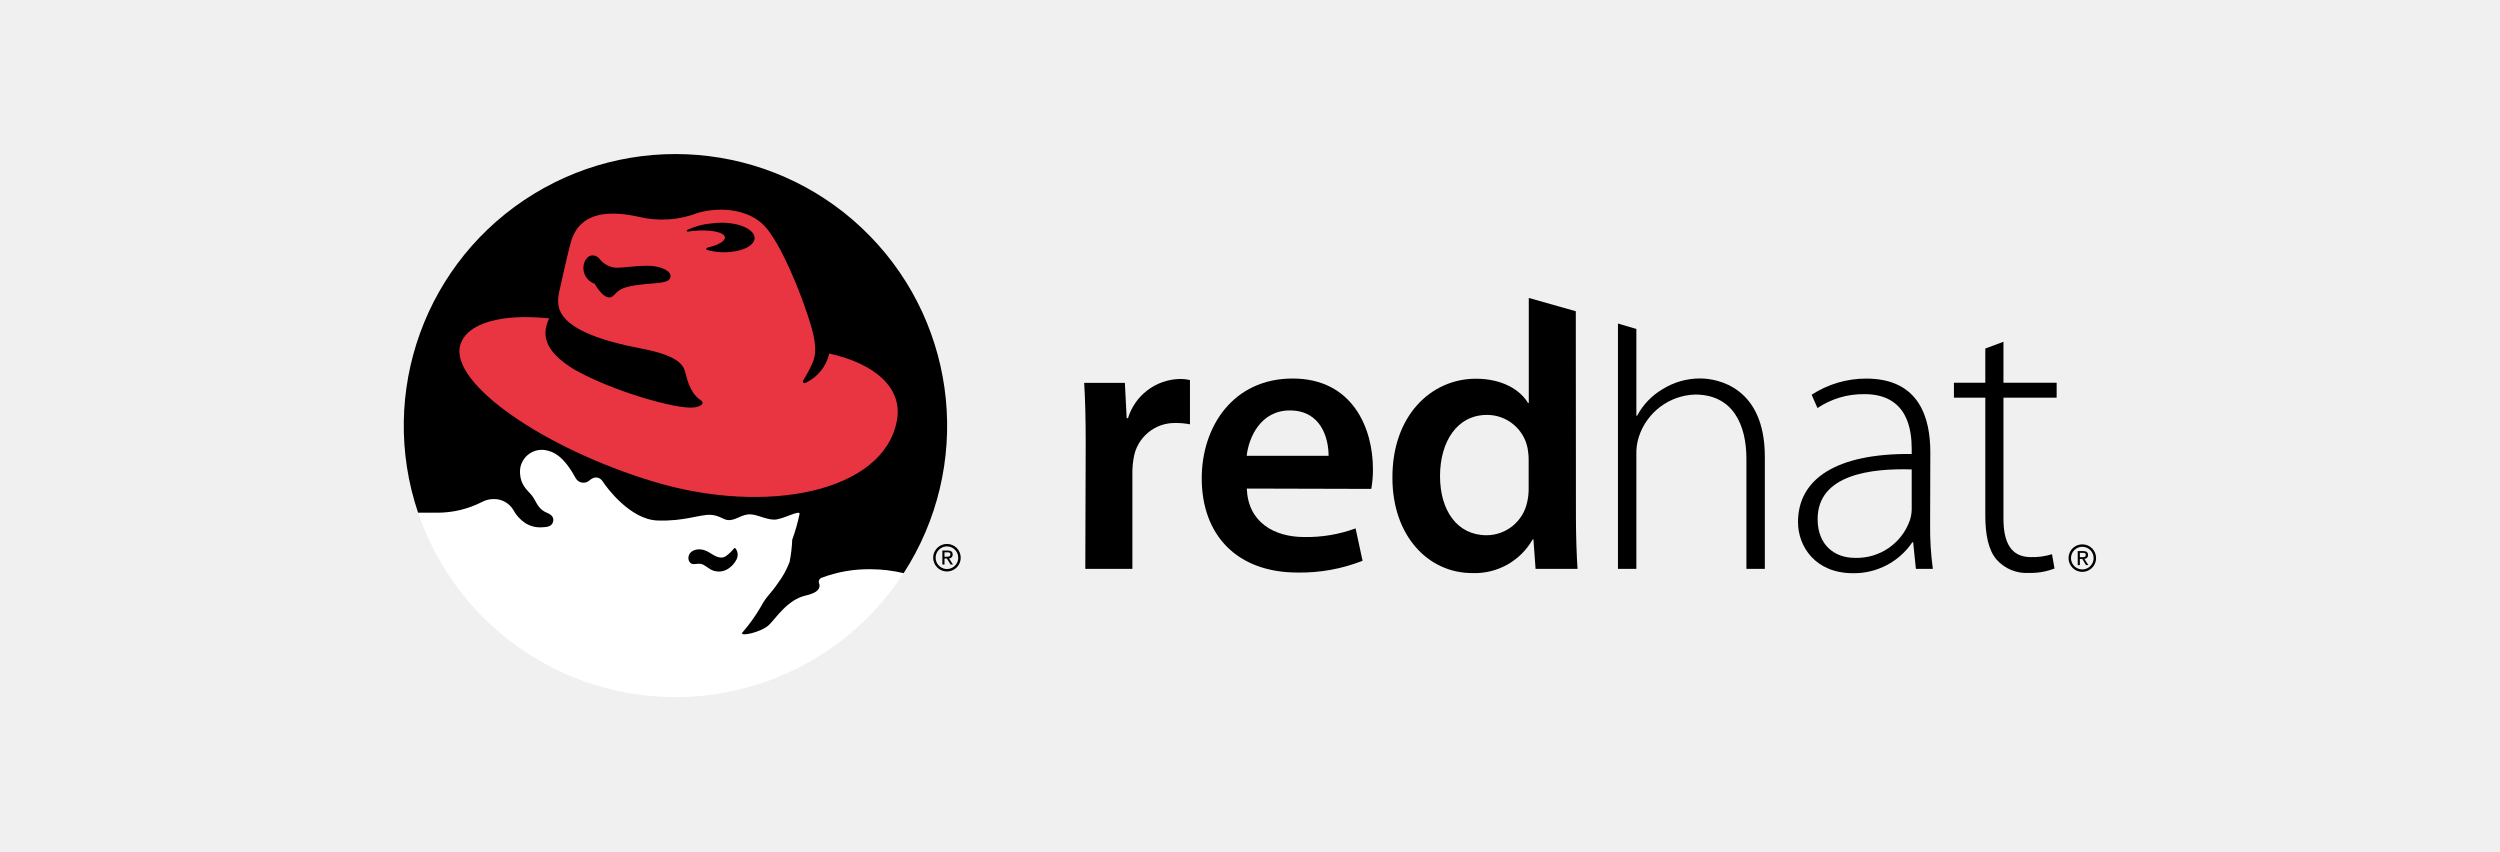
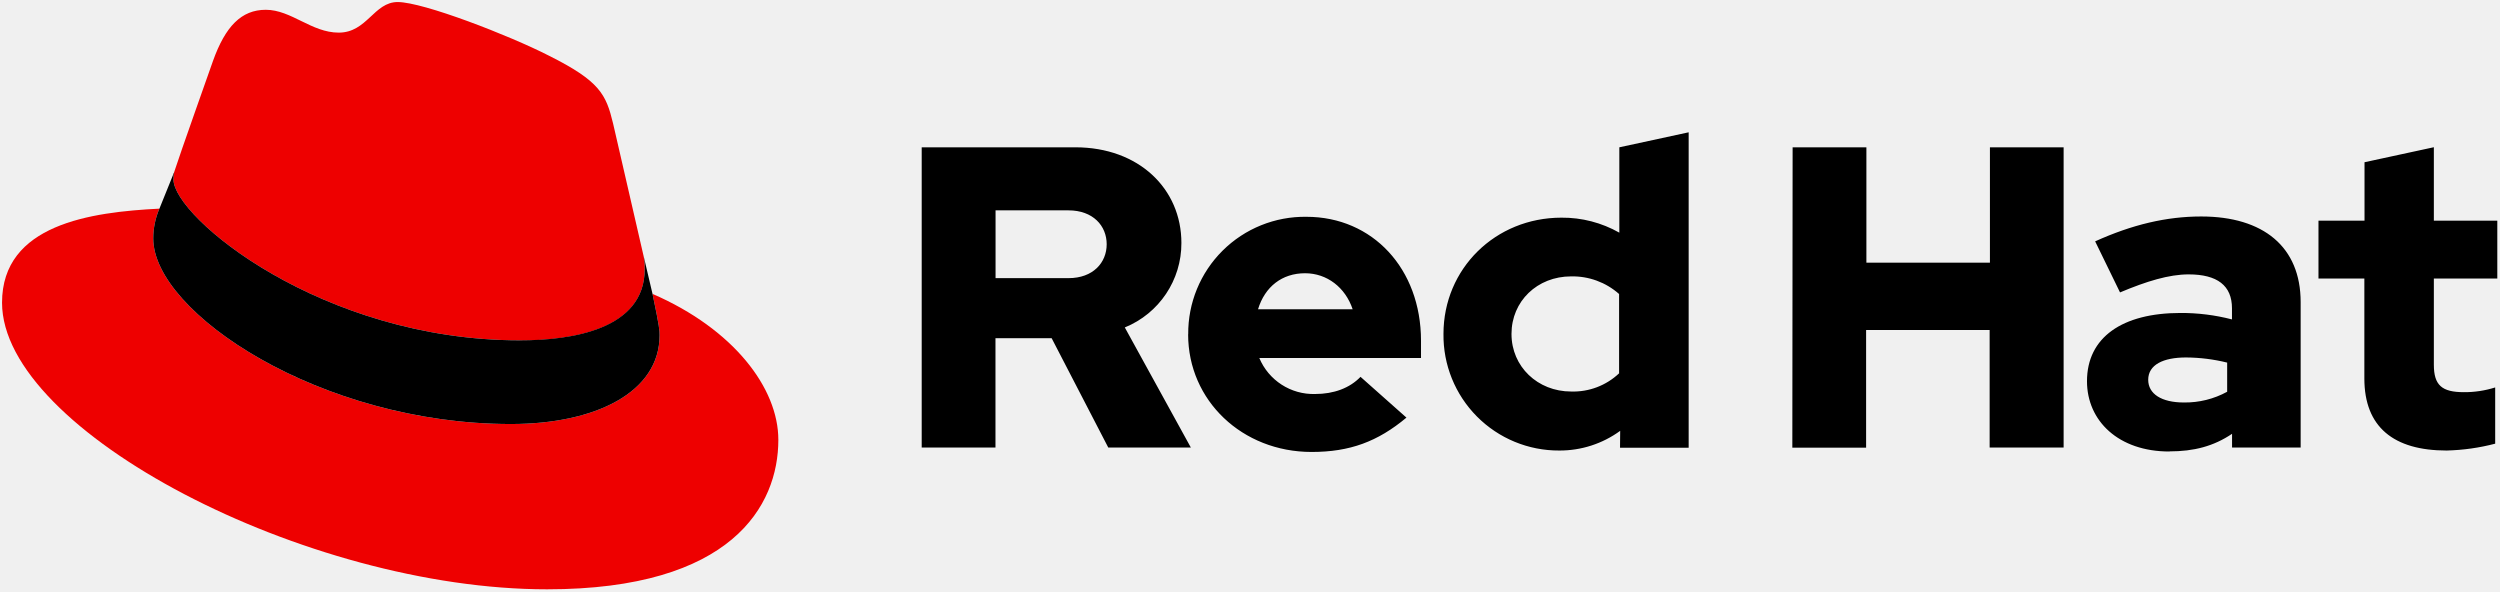
- <svg xmlns="http://www.w3.org/2000/svg" id="Layer_1" data-name="Layer 1" viewBox="0 0 376 128">
+ <svg xmlns="http://www.w3.org/2000/svg" id="Layer_1" data-name="Layer 1" viewBox="0 0 613 145">
  <defs>
-     <style>.cls-1{fill:#fff;}.cls-2{fill:#e93442;}</style>
+     <style>.cls-1{fill:#e00;}</style>
  </defs>
-   <path class="cls-1" d="M135.9,86.19A22.17,22.17,0,0,0,131,85.6a20.14,20.14,0,0,0-7.46,1.31.67.67,0,0,0-.37.59.55.55,0,0,0,.06.26c.23.67-.15,1.38-2,1.8-2.79.61-4.54,3.48-5.55,4.43-1.18,1.12-4.51,1.81-4,1.14a24.75,24.75,0,0,0,2.8-3.91c.82-1.57,1.55-2,2.55-3.52a12.44,12.44,0,0,0,1.76-3.21,21.22,21.22,0,0,0,.39-3.31,27.7,27.7,0,0,0,1.11-3.91c0-.62-2.57.88-3.81.88s-2.45-.74-3.56-.79c-1.37-.07-2.25,1-3.49.85-.71-.11-1.31-.73-2.54-.78-1.77-.06-3.92,1-8,.85s-7.66-5-8.16-5.8-1.31-.91-2.09-.19a1.34,1.34,0,0,1-2-.33c-.52-.92-1.92-3.58-4.08-4.14a3.29,3.29,0,0,0-4.3,3.58c.2,2,1.47,2.51,2.06,3.56s.88,1.71,2,2.17c.79.33,1.08.81.85,1.45s-1,.69-1.56.72A4.18,4.18,0,0,1,79,78.67a5.47,5.47,0,0,1-1.81-2,3.35,3.35,0,0,0-3-1.61,3.63,3.63,0,0,0-1.65.41,14.75,14.75,0,0,1-6.83,1.63H62.88a40.88,40.88,0,0,0,73,9.13" />
-   <path d="M135.9,86.2a21.6,21.6,0,0,0-4.93-.59,19.94,19.94,0,0,0-7.46,1.31.64.64,0,0,0-.37.58.55.55,0,0,0,.06.26c.23.67-.15,1.39-2,1.8-2.79.62-4.54,3.48-5.55,4.43-1.18,1.13-4.51,1.82-4,1.15a25.48,25.48,0,0,0,2.8-3.92c.82-1.56,1.55-2,2.55-3.52a12.52,12.52,0,0,0,1.76-3.2,21.45,21.45,0,0,0,.39-3.32,27.7,27.7,0,0,0,1.11-3.91c0-.62-2.57.88-3.81.88s-2.45-.74-3.56-.79c-1.37-.07-2.25,1-3.49.85-.71-.11-1.31-.73-2.54-.78-1.77-.06-3.92,1-8,.85s-7.66-5-8.16-5.8-1.31-.91-2.09-.19a1.34,1.34,0,0,1-2-.33c-.52-.92-1.92-3.58-4.08-4.14a3.29,3.29,0,0,0-4.3,3.58c.2,2,1.47,2.51,2.06,3.56s.88,1.71,2,2.18c.79.32,1.08.8.85,1.45s-1,.68-1.56.71A4.18,4.18,0,0,1,79,78.67a5.47,5.47,0,0,1-1.81-2,3.35,3.35,0,0,0-3-1.61,3.63,3.63,0,0,0-1.65.41,14.75,14.75,0,0,1-6.83,1.64H62.88a40.86,40.86,0,1,1,73,9.14" />
-   <path d="M110.6,82.45a1.55,1.55,0,0,1,.13,1.77,3.5,3.5,0,0,1-1,1.17,2.58,2.58,0,0,1-3.24,0c-.83-.53-.88-.7-2-.55-.82.1-1.14-.73-.85-1.41s1.5-1.24,3-.36c.68.4,1.73,1.24,2.65.49a6.77,6.77,0,0,0,1.14-1.12.15.15,0,0,1,.1,0,.19.19,0,0,1,.08,0" />
-   <path class="cls-2" d="M98.42,42.61c-4.71.34-5.21.85-6.09,1.79-1.24,1.33-2.89-1.72-2.89-1.72a2.51,2.51,0,0,1-1.53-3.27c.63-1.47,1.81-1,2.17-.58a3.5,3.5,0,0,0,2.64,1.44c1.24,0,2.67-.3,4.66-.3s3.38.76,3.45,1.41-.16,1.07-2.41,1.23m5-7.79h0a.13.13,0,0,1-.13-.12.14.14,0,0,1,.07-.12,11.09,11.09,0,0,1,3.84-1,13,13,0,0,1,1.37-.08h.24c2.62.06,4.71,1.1,4.68,2.33s-2.18,2.16-4.8,2.11a9.59,9.59,0,0,1-2.32-.34.18.18,0,0,1-.15-.18.18.18,0,0,1,.15-.17c1.63-.37,2.73-1,2.66-1.58-.11-.77-2.24-1.19-4.78-.94l-.81.11m21.28,18.32a6.41,6.41,0,0,1-3.53,4.4c-.38.19-.52-.12-.35-.41a20.13,20.13,0,0,0,1.42-2.7c.39-1,.6-2.3-.18-5.1C120.48,43.8,117.27,36.41,115,34s-6.33-3-10-2a14.86,14.86,0,0,1-8.93.61C87.5,30.7,86.24,35,85.75,36.81S84.08,44,84.08,44c-.39,2.15-.9,5.89,12.32,8.41,6.16,1.17,6.47,2.76,6.75,3.9.49,2.05,1.27,3.23,2.15,3.81s0,1.08-1,1.17c-2.62.28-12.32-2.5-18-5.76-4.7-2.87-4.77-5.45-3.7-7.64-7.09-.76-12.41.67-13.37,4-1.66,5.76,12.66,15.59,29,20.53,17.11,5.17,34.71,1.56,36.67-9.19.88-4.88-3.23-8.5-10.17-10.06" />
-   <g id="g3880">
-     <path d="M142.05,84h.36l.56.91h.36l-.6-.93a.55.55,0,0,0,.55-.58c0-.42-.25-.6-.75-.6h-.8v2.11h.32Zm0-.27v-.66h.43c.22,0,.46,0,.46.31s-.24.35-.51.35Z" />
-     <path d="M144.49,83.88a2.07,2.07,0,1,1-2.06-2.07,2.06,2.06,0,0,1,2.06,2.07m-2.06-1.7a1.7,1.7,0,1,0,1.69,1.7,1.7,1.7,0,0,0-1.69-1.7" />
-   </g>
-   <path d="M163.29,66.58c0-3.75-.08-6.5-.23-9h6.12l.27,5.31h.2A8.34,8.34,0,0,1,177.31,57a6.59,6.59,0,0,1,1.66.16v6.66a10.35,10.35,0,0,0-2.13-.2,6.24,6.24,0,0,0-6.35,5.35,12.54,12.54,0,0,0-.18,2.13V85.56h-7.08Z" />
-   <path d="M187.52,73.48c.18,5.07,4.11,7.29,8.64,7.29a21.38,21.38,0,0,0,7.72-1.3l1.05,4.87a25.44,25.44,0,0,1-9.78,1.77c-9.09,0-14.41-5.61-14.41-14.18,0-7.72,4.68-15,13.68-15s12.07,7.47,12.07,13.6a16.24,16.24,0,0,1-.25,3Zm12.3-4.93c0-2.59-1.09-6.82-5.83-6.82-4.36,0-6.17,4-6.49,6.82Z" />
-   <path d="M229.91,73.43a8.48,8.48,0,0,1-.22,2.07,6.26,6.26,0,0,1-6.11,5c-4.45,0-7-3.76-7-8.89s2.52-9.21,7.08-9.21a6.22,6.22,0,0,1,6.09,5,9.6,9.6,0,0,1,.16,1.84ZM237,46.81l-7.07-2V60.6h-.12c-1.25-2.07-4-3.64-7.84-3.64-6.74,0-12.6,5.56-12.55,14.93,0,8.6,5.29,14.3,12,14.3a10,10,0,0,0,9.09-5.06h.12l.32,4.43h6.31c-.13-1.9-.24-5-.24-7.84Z" />
-   <path d="M255.7,56.92a10.65,10.65,0,0,0-5.65,1.61,10.22,10.22,0,0,0-3.83,4h-.11V49.48l-2.77-.82v36.9h2.77V68.44a7.91,7.91,0,0,1,.38-2.76,9.19,9.19,0,0,1,8.45-6.34c5.73,0,7.72,4.6,7.72,9.64V85.56h2.77V68.68c0-10.43-7.08-11.76-9.73-11.76" />
-   <path d="M290.29,78.91a45.68,45.68,0,0,0,.41,6.65h-2.55l-.41-4h-.13a10.58,10.58,0,0,1-8.93,4.65c-5.64,0-8.26-4-8.26-7.69,0-6.46,5.71-10.36,17.1-10.24v-.75c0-2.77-.54-8.29-7.17-8.25a12.31,12.31,0,0,0-7,2.09l-.88-2a15,15,0,0,1,8.22-2.43c8.08,0,9.63,6.07,9.63,11.07Zm-2.77-8.31c-6.1-.18-14.15.75-14.15,7.47,0,4,2.65,5.83,5.57,5.83a8.45,8.45,0,0,0,8.29-5.61,5.49,5.49,0,0,0,.29-1.68Z" />
-   <path d="M301.32,51.4v6.16h8v2.25h-8V78c0,3.56,1.11,5.79,4.12,5.79a9.74,9.74,0,0,0,3.18-.44L309,85.5a10,10,0,0,1-3.87.67,6,6,0,0,1-4.84-2c-1.26-1.47-1.7-3.82-1.7-6.68V59.81h-4.72V57.56h4.72V52.42Z" />
-   <g id="use3884">
-     <path d="M312.81,84.07h.37l.55.92h.36l-.6-.93a.56.56,0,0,0,.55-.58c0-.42-.25-.6-.74-.6h-.81V85h.32Zm0-.27v-.65h.43c.22,0,.46,0,.46.31s-.24.34-.51.34Z" />
-     <path d="M315.25,83.94a2.07,2.07,0,1,1-2.06-2.07,2.06,2.06,0,0,1,2.06,2.07m-2.06-1.7a1.7,1.7,0,1,0,1.69,1.7,1.69,1.69,0,0,0-1.69-1.7" />
-   </g>
+   <path class="cls-1" d="M127.47,83.49c12.51,0,30.61-2.58,30.61-17.46a14,14,0,0,0-.31-3.42l-7.45-32.36c-1.72-7.12-3.23-10.35-15.73-16.6C124.89,8.69,103.76.5,97.51.5,91.69.5,90,8,83.06,8c-6.68,0-11.64-5.6-17.89-5.6-6,0-9.91,4.09-12.93,12.5,0,0-8.41,23.72-9.49,27.16A6.43,6.43,0,0,0,42.53,44c0,9.22,36.3,39.45,84.94,39.45M160,72.07c1.73,8.19,1.73,9.05,1.73,10.13,0,14-15.74,21.77-36.43,21.77C78.54,104,37.58,76.6,37.58,58.49a18.45,18.45,0,0,1,1.51-7.33C22.27,52,.5,55,.5,74.22c0,31.48,74.59,70.28,133.65,70.28,45.28,0,56.7-20.48,56.7-36.65,0-12.72-11-27.16-30.83-35.78" />
+   <path d="M160,72.07c1.73,8.19,1.73,9.05,1.73,10.13,0,14-15.74,21.77-36.43,21.77C78.54,104,37.58,76.6,37.58,58.49a18.45,18.45,0,0,1,1.51-7.33l3.66-9.06A6.43,6.43,0,0,0,42.53,44c0,9.22,36.3,39.45,84.94,39.45,12.51,0,30.61-2.58,30.61-17.46a14,14,0,0,0-.31-3.42Z" />
+   <path d="M579.74,92.8c0,11.89,7.15,17.67,20.19,17.67a52.11,52.11,0,0,0,11.89-1.68V95a24.84,24.84,0,0,1-7.68,1.16c-5.37,0-7.36-1.68-7.36-6.73V68.3h15.56V54.1H596.78v-18l-17,3.68V54.1H568.49V68.3h11.25Zm-53,.32c0-3.68,3.69-5.47,9.26-5.47a43.12,43.12,0,0,1,10.1,1.26v7.15a21.51,21.51,0,0,1-10.63,2.63c-5.46,0-8.73-2.1-8.73-5.57m5.2,17.56c6,0,10.84-1.26,15.36-4.31v3.37h16.82V74.08c0-13.56-9.14-21-24.39-21-8.52,0-16.94,2-26,6.1l6.1,12.52c6.52-2.74,12-4.42,16.83-4.42,7,0,10.62,2.73,10.62,8.31v2.73a49.53,49.53,0,0,0-12.62-1.58c-14.31,0-22.93,6-22.93,16.73,0,9.78,7.78,17.24,20.19,17.24m-92.44-.94h18.09V80.92h30.29v28.82H506V36.12H487.93V64.41H457.64V36.12H439.55ZM370.62,81.87c0-8,6.31-14.1,14.62-14.1A17.22,17.22,0,0,1,397,72.09V91.54A16.36,16.36,0,0,1,385.24,96c-8.2,0-14.62-6.1-14.62-14.09m26.61,27.87h16.83V32.44l-17,3.68V57.05a28.3,28.3,0,0,0-14.2-3.68c-16.19,0-28.92,12.51-28.92,28.5a28.25,28.25,0,0,0,28.4,28.6,25.12,25.12,0,0,0,14.93-4.83ZM320,67c5.36,0,9.88,3.47,11.67,8.83H308.47C310.15,70.3,314.36,67,320,67M291.33,82c0,16.2,13.25,28.82,30.28,28.82,9.36,0,16.2-2.53,23.25-8.42l-11.26-10c-2.63,2.74-6.52,4.21-11.14,4.21a14.39,14.39,0,0,1-13.68-8.83h39.65V83.55c0-17.67-11.88-30.39-28.08-30.39a28.57,28.57,0,0,0-29,28.81M262,51.58c6,0,9.36,3.78,9.36,8.31S268,68.2,262,68.2H244.11V51.58Zm-36,58.16h18.09V82.92h13.77l13.89,26.82H292l-16.2-29.45a22.27,22.27,0,0,0,13.88-20.72c0-13.25-10.41-23.45-26-23.45H226Z" />
</svg>
